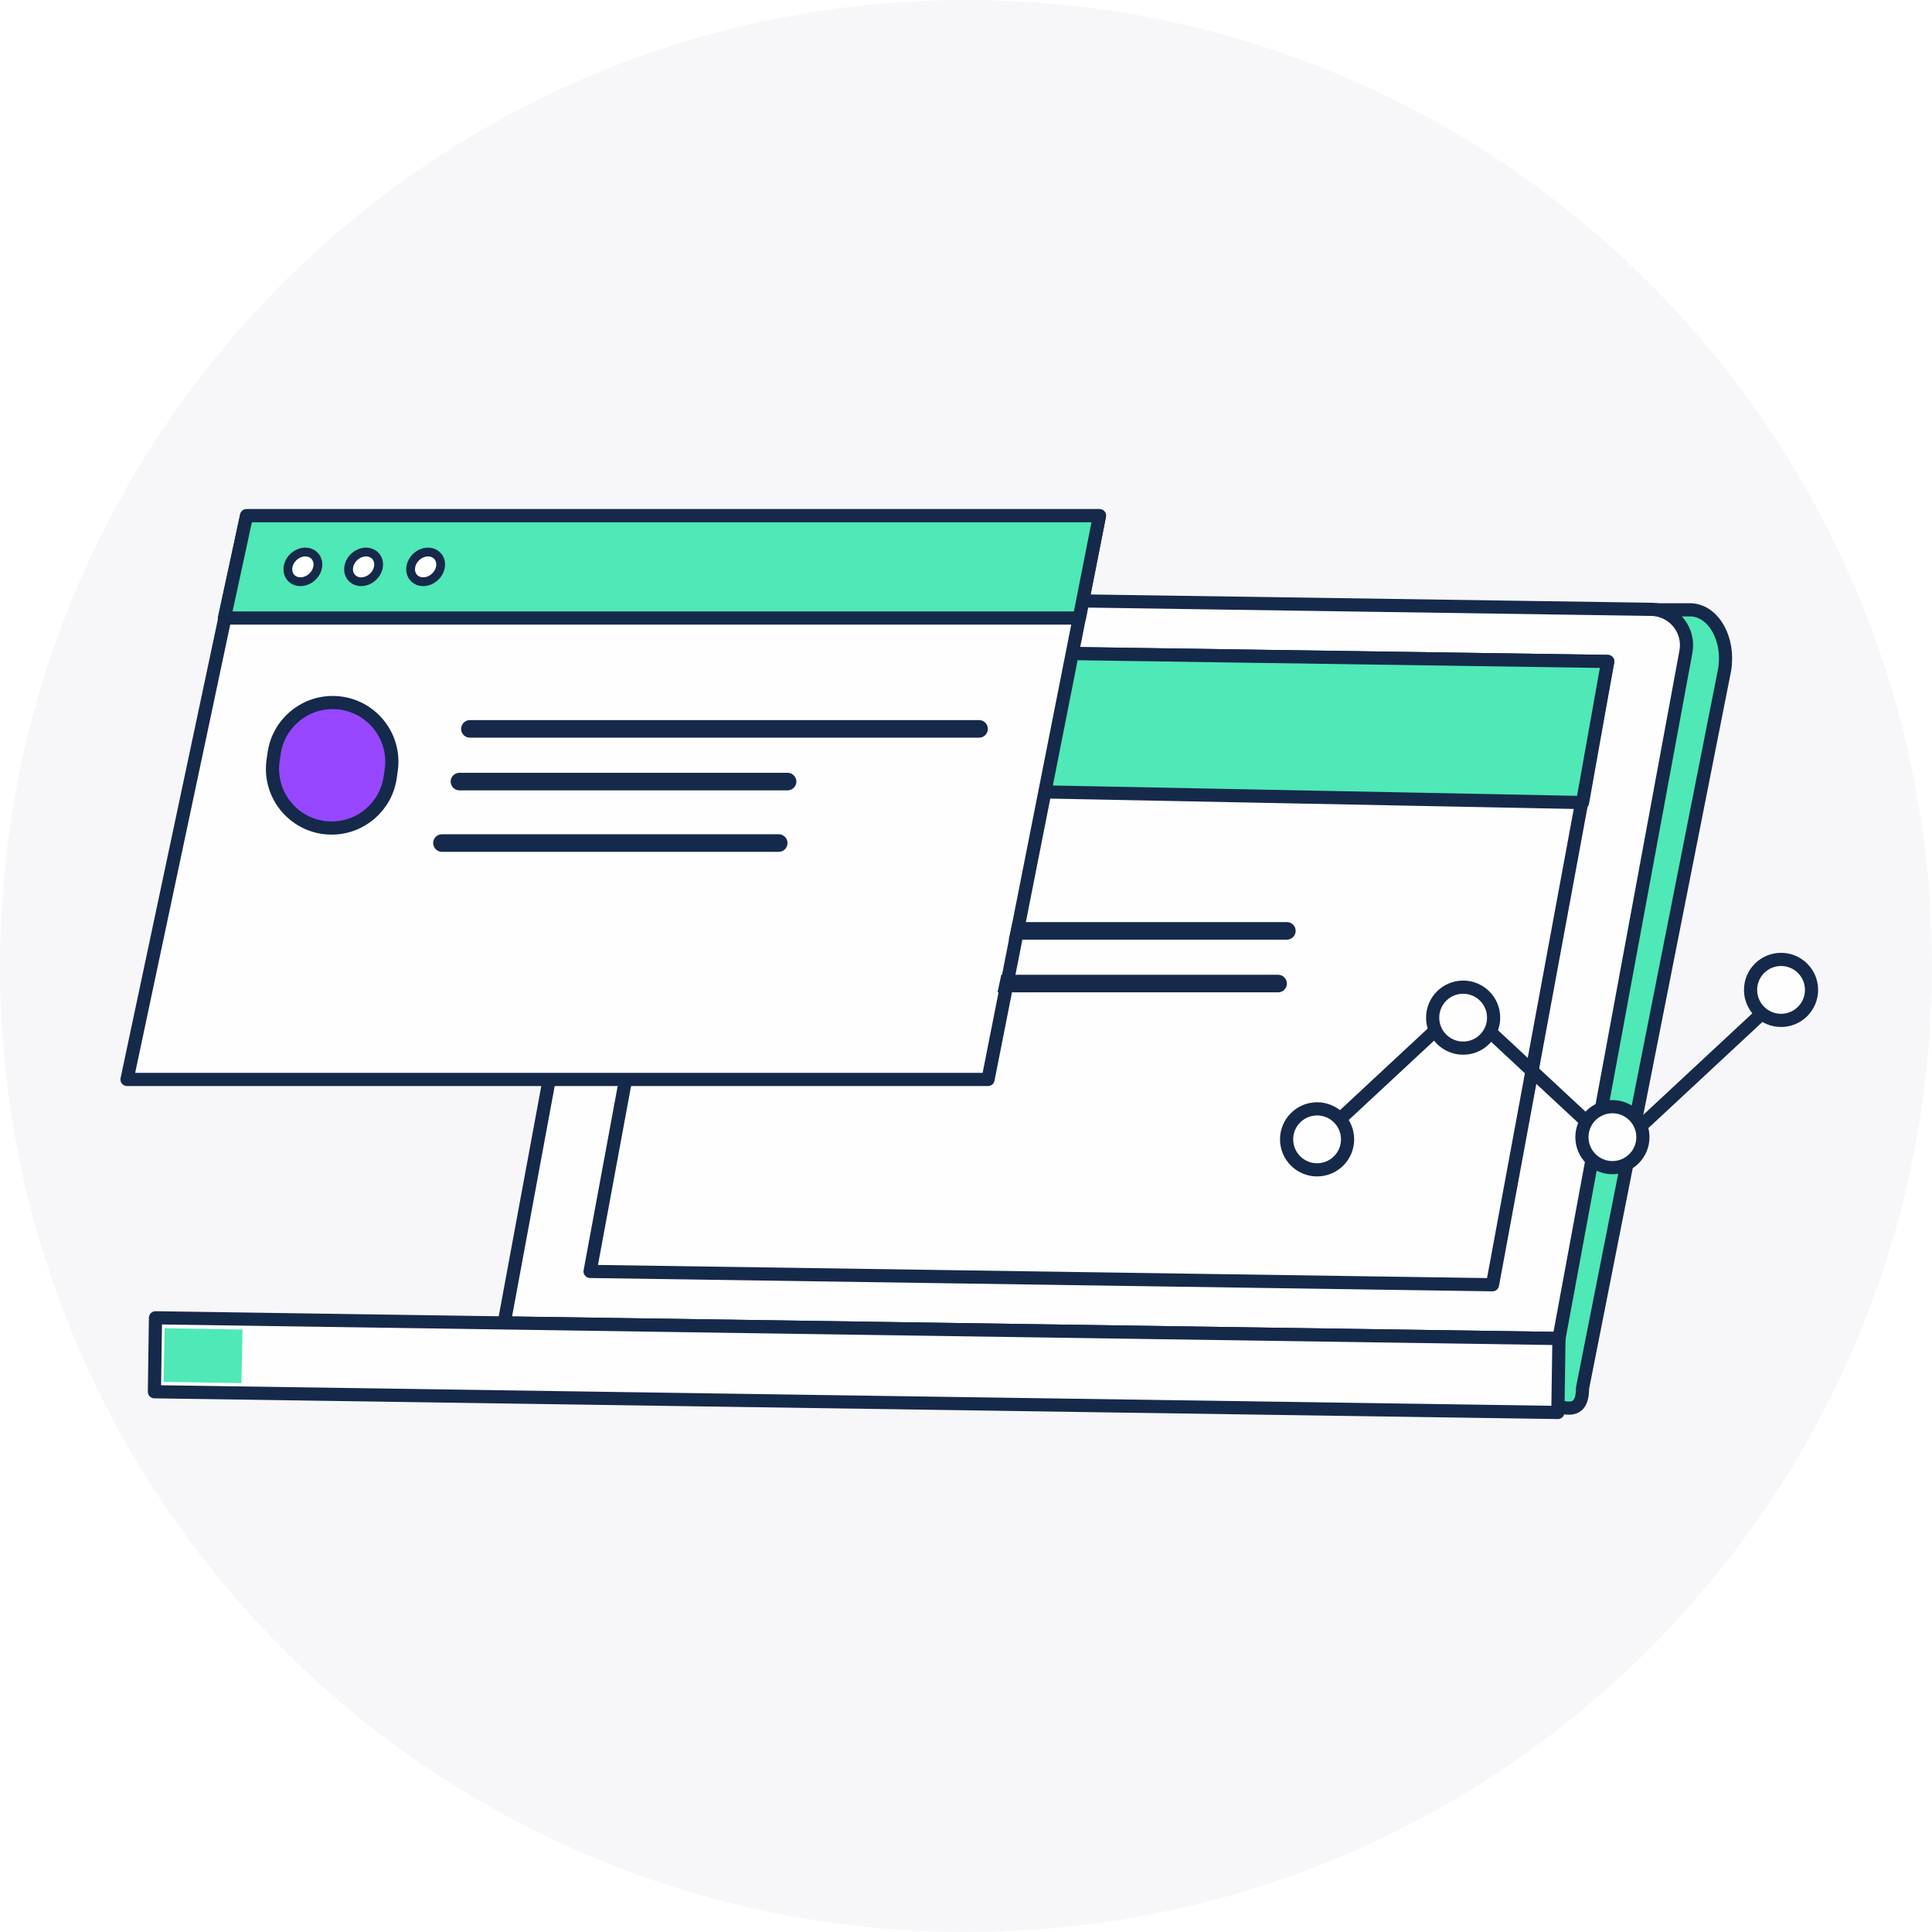
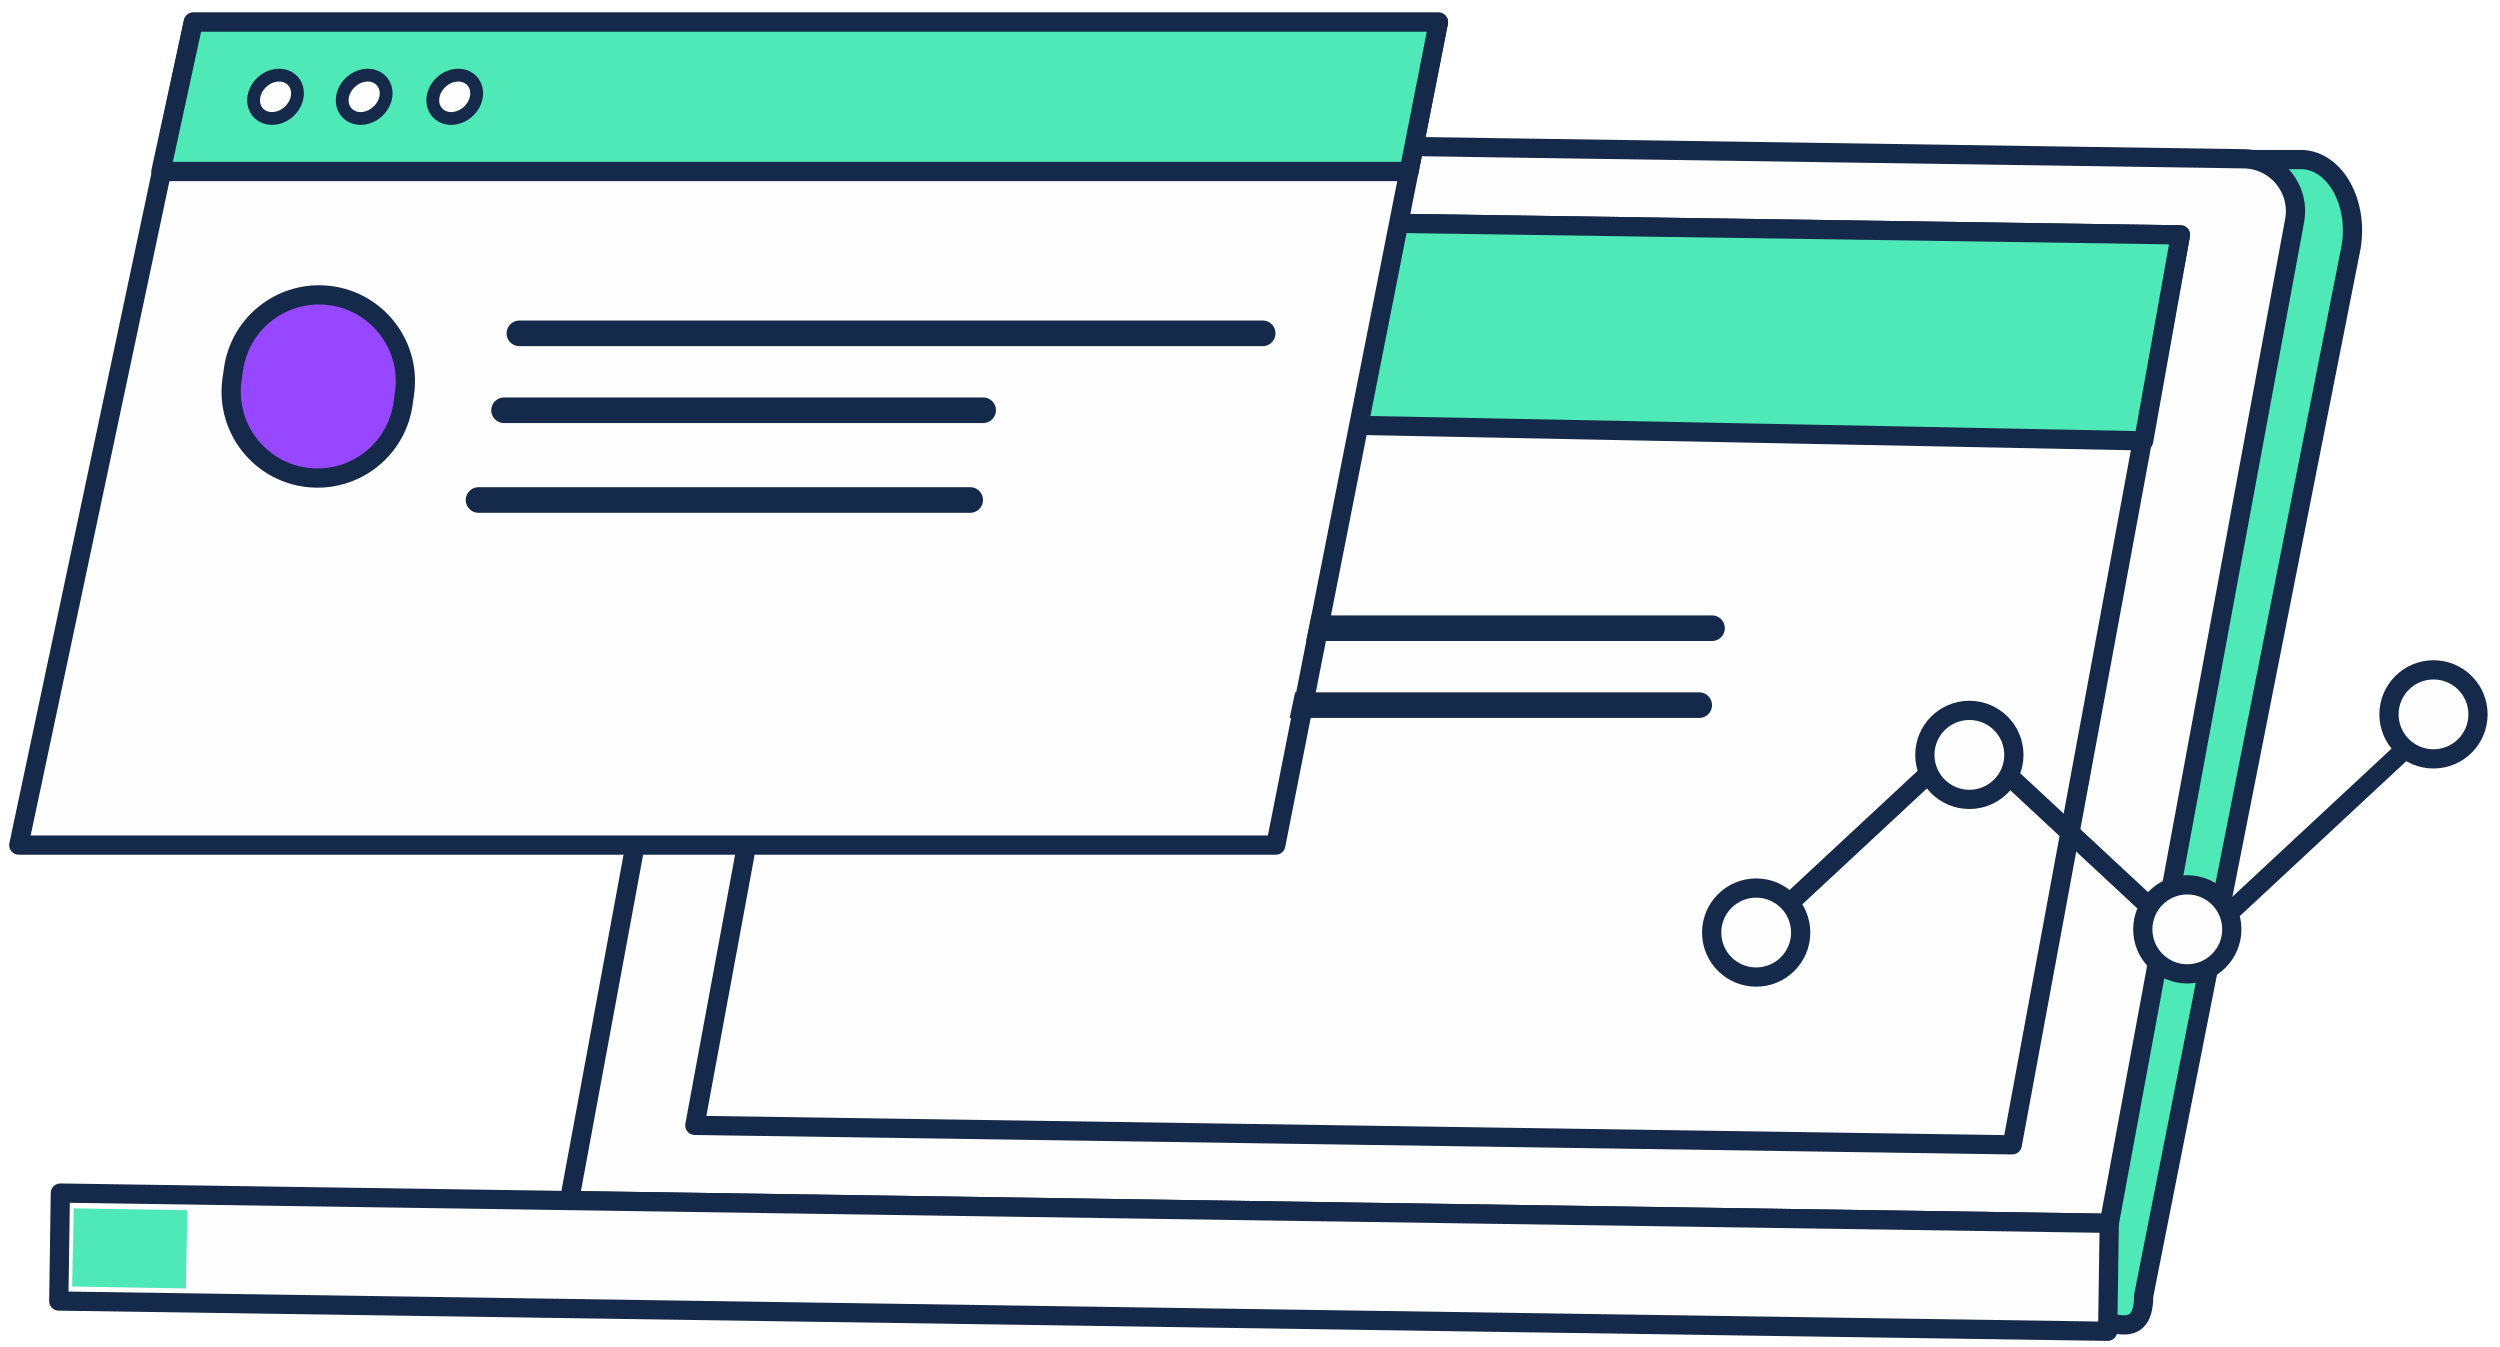
- <svg xmlns="http://www.w3.org/2000/svg" width="220" height="220" viewBox="0 0 220 220" fill="none">
-   <rect width="220" height="220" rx="110" fill="#F7F7F9" />
-   <path fill-rule="evenodd" clip-rule="evenodd" d="M175.751 160.11L98.405 150.072C95.843 149.929 94.051 146.706 94.619 143.259L106.038 73.015C106.499 70.216 108.382 68.228 110.462 68.344L192.603 69.445C195.165 69.587 196.955 72.809 196.388 76.256L179.525 158.749C179.063 161.548 177.832 160.226 175.751 160.11Z" fill="#4FE8B7" />
-   <path fill-rule="evenodd" clip-rule="evenodd" d="M174.762 159.43L98.405 150.072C95.843 149.929 94.051 146.706 94.619 143.259L105.016 74.115C105.477 71.316 107.361 69.329 109.44 69.445L192.603 69.445C195.165 69.587 196.955 72.809 196.388 76.256L180.205 158.069C180.205 162.125 176.843 159.545 174.762 159.43Z" stroke="#15294A" stroke-width="1.5" stroke-linecap="round" stroke-linejoin="round" />
-   <path fill-rule="evenodd" clip-rule="evenodd" d="M57.413 150.643L177.522 152.416L191.979 74.21C192.438 71.725 190.552 69.424 188.024 69.386L72.752 67.684L57.413 150.643Z" fill="#FEFEFF" stroke="#15294A" stroke-width="1.5" stroke-linecap="round" stroke-linejoin="round" />
-   <path fill-rule="evenodd" clip-rule="evenodd" d="M67.195 144.779L169.954 146.296L183.074 75.322L80.319 73.805L67.195 144.779Z" fill="#FEFEFF" stroke="#15294A" stroke-width="1.5" stroke-linecap="round" stroke-linejoin="round" />
-   <path fill-rule="evenodd" clip-rule="evenodd" d="M76.78 89.345L180.206 91.386L183.074 75.322L80.319 73.805L76.78 89.345Z" fill="#4FE8B7" stroke="#15294A" stroke-width="1.5" stroke-linecap="round" stroke-linejoin="round" />
-   <path fill-rule="evenodd" clip-rule="evenodd" d="M177.397 160.84L17.583 158.481L17.707 150.059L177.521 152.418L177.397 160.84Z" fill="#FEFEFF" />
-   <path fill-rule="evenodd" clip-rule="evenodd" d="M177.397 160.84L17.583 158.481L17.707 150.059L177.521 152.418L177.397 160.84Z" stroke="#15294A" stroke-width="1.5" stroke-linecap="round" stroke-linejoin="round" />
-   <path fill-rule="evenodd" clip-rule="evenodd" d="M27.493 157.5L18.625 157.353L18.749 151.249L27.617 151.396L27.493 157.5Z" fill="#4FE8B7" />
-   <path d="M148.918 130.851L166.473 114.52L184.028 130.851L203.748 112.5" stroke="#15294A" stroke-width="1.5" stroke-linecap="round" stroke-linejoin="round" />
-   <path fill-rule="evenodd" clip-rule="evenodd" d="M146.467 112.364C146.317 112.748 145.947 113 145.535 113H92.465C91.76 113 91.277 112.292 91.533 111.636C91.683 111.252 92.053 111 92.465 111H145.535C146.239 111 146.723 111.708 146.467 112.364Z" fill="#15294A" />
-   <path fill-rule="evenodd" clip-rule="evenodd" d="M147.467 106.364C147.317 106.748 146.947 107 146.535 107H93.465C92.76 107 92.277 106.292 92.533 105.636C92.683 105.252 93.053 105 93.465 105H146.535C147.239 105 147.723 105.708 147.467 106.364Z" fill="#15294A" />
-   <path fill-rule="evenodd" clip-rule="evenodd" d="M111.47 122.918H14.5L28.078 58.725H125.198L111.47 122.918Z" fill="#FEFEFF" />
-   <path fill-rule="evenodd" clip-rule="evenodd" d="M112.51 122.918H14.465L28.079 58.725H125.199L112.51 122.918Z" stroke="#15294A" stroke-width="1.5" stroke-linecap="round" stroke-linejoin="round" />
-   <path fill-rule="evenodd" clip-rule="evenodd" d="M44.435 88.506C43.961 91.824 41.119 94.289 37.767 94.289C33.667 94.289 30.519 90.659 31.098 86.6L31.215 85.783C31.689 82.465 34.531 80 37.883 80C41.983 80 45.131 83.631 44.552 87.689L44.435 88.506Z" fill="#9747FF" stroke="#15294A" stroke-width="1.5" stroke-linecap="round" stroke-linejoin="round" />
-   <path fill-rule="evenodd" clip-rule="evenodd" d="M122.903 70.377H25.551L28.079 58.726H125.199L122.903 70.377Z" fill="#4FE8B7" />
-   <path fill-rule="evenodd" clip-rule="evenodd" d="M122.903 70.377H25.551L28.079 58.726H125.199L122.903 70.377Z" stroke="#15294A" stroke-width="1.5" stroke-linecap="round" stroke-linejoin="round" />
-   <path fill-rule="evenodd" clip-rule="evenodd" d="M36.18 64.55C36.029 65.484 35.147 66.241 34.215 66.241C33.281 66.241 32.649 65.484 32.802 64.55C32.953 63.618 33.835 62.861 34.766 62.861C35.701 62.861 36.333 63.618 36.18 64.55Z" fill="#FEFEFF" />
-   <path d="M36.18 64.55C36.029 65.484 35.147 66.241 34.215 66.241C33.281 66.241 32.649 65.484 32.802 64.55C32.953 63.618 33.835 62.861 34.766 62.861C35.701 62.861 36.333 63.618 36.18 64.55" stroke="#15294A" />
-   <path fill-rule="evenodd" clip-rule="evenodd" d="M43.094 64.55C42.941 65.484 42.059 66.241 41.127 66.241C40.196 66.241 39.561 65.484 39.714 64.55C39.867 63.618 40.749 62.861 41.681 62.861C42.613 62.861 43.245 63.618 43.094 64.55Z" fill="#FEFEFF" />
-   <path d="M43.094 64.55C42.941 65.484 42.059 66.241 41.127 66.241C40.196 66.241 39.561 65.484 39.714 64.55C39.867 63.618 40.749 62.861 41.681 62.861C42.613 62.861 43.245 63.618 43.094 64.55" stroke="#15294A" />
-   <path fill-rule="evenodd" clip-rule="evenodd" d="M50.156 64.55C50.005 65.484 49.124 66.241 48.192 66.241C47.258 66.241 46.626 65.484 46.779 64.55C46.93 63.618 47.811 62.861 48.743 62.861C49.677 62.861 50.309 63.618 50.156 64.55Z" fill="#FEFEFF" />
-   <path d="M50.156 64.55C50.005 65.484 49.124 66.241 48.192 66.241C47.258 66.241 46.626 65.484 46.779 64.55C46.93 63.618 47.811 62.861 48.743 62.861C49.677 62.861 50.309 63.618 50.156 64.55" stroke="#15294A" />
-   <path fill-rule="evenodd" clip-rule="evenodd" d="M112.407 83.392C112.25 83.761 111.888 84 111.487 84H53.513C52.796 84 52.312 83.268 52.593 82.608C52.75 82.239 53.112 82 53.513 82H111.487C112.204 82 112.688 82.732 112.407 83.392Z" fill="#15294A" />
-   <path fill-rule="evenodd" clip-rule="evenodd" d="M89.635 96.275C89.512 96.704 89.12 97 88.674 97H50.326C49.662 97 49.182 96.364 49.365 95.725C49.488 95.296 49.88 95 50.326 95H88.674C89.338 95 89.818 95.636 89.635 96.275Z" fill="#15294A" />
-   <path fill-rule="evenodd" clip-rule="evenodd" d="M90.646 89.269C90.525 89.701 90.131 90 89.683 90H52.318C51.656 90 51.176 89.369 51.354 88.731C51.475 88.299 51.869 88 52.318 88H89.683C90.344 88 90.824 88.631 90.646 89.269Z" fill="#15294A" />
-   <path d="M149.98 133.211C151.897 133.211 153.451 131.656 153.451 129.739C153.451 127.821 151.897 126.267 149.98 126.267C148.062 126.267 146.508 127.821 146.508 129.739C146.508 131.656 148.062 133.211 149.98 133.211Z" fill="#FEFEFF" stroke="#15294A" stroke-width="1.5" />
-   <path d="M166.61 119.353C168.528 119.353 170.082 117.799 170.082 115.881C170.082 113.964 168.528 112.41 166.61 112.41C164.693 112.41 163.139 113.964 163.139 115.881C163.139 117.799 164.693 119.353 166.61 119.353Z" fill="#FEFEFF" stroke="#15294A" stroke-width="1.5" />
-   <path d="M183.608 132.962C185.526 132.962 187.08 131.407 187.08 129.49C187.08 127.572 185.526 126.018 183.608 126.018C181.691 126.018 180.137 127.572 180.137 129.49C180.137 131.407 181.691 132.962 183.608 132.962Z" fill="#FEFEFF" stroke="#15294A" stroke-width="1.5" />
-   <path d="M202.812 116.193C204.729 116.193 206.283 114.639 206.283 112.721C206.283 110.804 204.729 109.25 202.812 109.25C200.894 109.25 199.34 110.804 199.34 112.721C199.34 114.639 200.894 116.193 202.812 116.193Z" fill="#FEFEFF" stroke="#15294A" stroke-width="1.5" />
+ <svg xmlns="http://www.w3.org/2000/svg" width="195" height="105" viewBox="0 0 195 105" fill="none">
+   <g id="Group 133534">
+     <g id="Group 133533">
+       <g id="Group 1013">
+         <path id="Fill 24" fill-rule="evenodd" clip-rule="evenodd" d="M162.753 103.11L85.407 93.072C82.844 92.929 81.053 89.706 81.621 86.259L93.04 16.015C93.5 13.216 95.384 11.228 97.464 11.344L179.604 12.445C182.167 12.587 183.956 15.809 183.39 19.256L166.527 101.749C166.065 104.548 164.833 103.226 162.753 103.11Z" fill="#4FE8B7" />
+         <path id="Stroke 26" fill-rule="evenodd" clip-rule="evenodd" d="M161.764 102.43L85.407 93.072C82.844 92.929 81.053 89.706 81.621 86.259L92.018 17.115C92.479 14.316 94.362 12.329 96.442 12.445L179.604 12.445C182.167 12.587 183.956 15.809 183.39 19.256L167.207 101.069C167.207 105.125 163.844 102.545 161.764 102.43Z" stroke="#15294A" stroke-width="1.5" stroke-linecap="round" stroke-linejoin="round" />
+         <g id="Group 989">
+           <path id="Stroke 982" fill-rule="evenodd" clip-rule="evenodd" d="M44.414 93.642L164.523 95.416L178.98 17.21C179.439 14.725 177.553 12.424 175.026 12.386L59.753 10.684L44.414 93.642Z" fill="#FEFEFF" stroke="#15294A" stroke-width="1.5" stroke-linecap="round" stroke-linejoin="round" />
+           <path id="Stroke 987" fill-rule="evenodd" clip-rule="evenodd" d="M54.197 87.779L156.955 89.296L170.076 18.322L67.32 16.805L54.197 87.779Z" fill="#FEFEFF" stroke="#15294A" stroke-width="1.5" stroke-linecap="round" stroke-linejoin="round" />
+           <path id="Stroke 988" fill-rule="evenodd" clip-rule="evenodd" d="M63.782 32.345L167.207 34.386L170.076 18.322L67.32 16.805L63.782 32.345Z" fill="#4FE8B7" stroke="#15294A" stroke-width="1.5" stroke-linecap="round" stroke-linejoin="round" />
+           <path id="Fill 984" fill-rule="evenodd" clip-rule="evenodd" d="M164.398 103.84L4.584 101.481L4.708 93.059L164.522 95.418L164.398 103.84Z" fill="#FEFEFF" />
+           <path id="Stroke 986" fill-rule="evenodd" clip-rule="evenodd" d="M164.398 103.84L4.584 101.481L4.708 93.059L164.522 95.418L164.398 103.84Z" stroke="#15294A" stroke-width="1.5" stroke-linecap="round" stroke-linejoin="round" />
+           <path id="Stroke 989" fill-rule="evenodd" clip-rule="evenodd" d="M14.494 100.5L5.626 100.353L5.75 94.249L14.618 94.396L14.494 100.5Z" fill="#4FE8B7" />
+         </g>
+         <path id="Icon" d="M135.92 73.85L153.475 57.52L171.03 73.85L190.75 55.499" stroke="#15294A" stroke-width="1.5" stroke-linecap="round" stroke-linejoin="round" />
+         <path id="Fill 69" fill-rule="evenodd" clip-rule="evenodd" d="M133.468 55.364C133.318 55.748 132.948 56 132.536 56H79.466C78.761 56 78.278 55.292 78.534 54.636C78.684 54.252 79.054 54 79.466 54H132.536C133.24 54 133.724 54.708 133.468 55.364Z" fill="#15294A" />
+         <path id="Fill 70" fill-rule="evenodd" clip-rule="evenodd" d="M134.468 49.364C134.318 49.748 133.948 50 133.536 50H80.466C79.761 50 79.278 49.292 79.534 48.636C79.684 48.252 80.054 48 80.466 48H133.536C134.24 48 134.724 48.708 134.468 49.364Z" fill="#15294A" />
+         <g id="Group 86">
+           <path id="Fill 58" fill-rule="evenodd" clip-rule="evenodd" d="M98.472 65.918H1.502L15.08 1.725H112.2L98.472 65.918Z" fill="#FEFEFF" />
+           <path id="Stroke 60" fill-rule="evenodd" clip-rule="evenodd" d="M99.511 65.918H1.466L15.08 1.725H112.2L99.511 65.918Z" stroke="#15294A" stroke-width="1.5" stroke-linecap="round" stroke-linejoin="round" />
+           <path id="Stroke 65" fill-rule="evenodd" clip-rule="evenodd" d="M31.436 31.506C30.962 34.824 28.12 37.289 24.767 37.289C20.668 37.289 17.52 33.658 18.099 29.601L18.216 28.783C18.69 25.465 21.532 23 24.884 23C28.983 23 32.132 26.631 31.552 30.689L31.436 31.506Z" fill="#9747FF" stroke="#15294A" stroke-width="1.5" stroke-linecap="round" stroke-linejoin="round" />
+           <path id="Fill 62" fill-rule="evenodd" clip-rule="evenodd" d="M109.905 13.377H12.552L15.08 1.726H112.2L109.905 13.377Z" fill="#4FE8B7" />
+           <path id="Stroke 64" fill-rule="evenodd" clip-rule="evenodd" d="M109.905 13.377H12.552L15.08 1.726H112.2L109.905 13.377Z" stroke="#15294A" stroke-width="1.5" stroke-linecap="round" stroke-linejoin="round" />
+           <g id="Fill 70_2">
+             <path fill-rule="evenodd" clip-rule="evenodd" d="M23.181 7.55C23.03 8.484 22.148 9.241 21.216 9.241C20.282 9.241 19.65 8.484 19.803 7.55C19.954 6.618 20.836 5.861 21.767 5.861C22.702 5.861 23.334 6.618 23.181 7.55Z" fill="#FEFEFF" />
+             <path d="M23.181 7.55C23.03 8.484 22.148 9.241 21.216 9.241C20.282 9.241 19.65 8.484 19.803 7.55C19.954 6.618 20.836 5.861 21.767 5.861C22.702 5.861 23.334 6.618 23.181 7.55" stroke="#15294A" />
+           </g>
+           <g id="Fill 72">
+             <path fill-rule="evenodd" clip-rule="evenodd" d="M30.096 7.55C29.942 8.484 29.061 9.241 28.129 9.241C27.197 9.241 26.562 8.484 26.716 7.55C26.869 6.618 27.75 5.861 28.682 5.861C29.614 5.861 30.247 6.618 30.096 7.55Z" fill="#FEFEFF" />
+             <path d="M30.096 7.55C29.942 8.484 29.061 9.241 28.129 9.241C27.197 9.241 26.562 8.484 26.716 7.55C26.869 6.618 27.75 5.861 28.682 5.861C29.614 5.861 30.247 6.618 30.096 7.55" stroke="#15294A" />
+           </g>
+           <g id="Fill 74">
+             <path fill-rule="evenodd" clip-rule="evenodd" d="M37.158 7.55C37.007 8.484 36.125 9.241 35.194 9.241C34.259 9.241 33.627 8.484 33.78 7.55C33.931 6.618 34.813 5.861 35.745 5.861C36.679 5.861 37.311 6.618 37.158 7.55Z" fill="#FEFEFF" />
+             <path d="M37.158 7.55C37.007 8.484 36.125 9.241 35.194 9.241C34.259 9.241 33.627 8.484 33.78 7.55C33.931 6.618 34.813 5.861 35.745 5.861C36.679 5.861 37.311 6.618 37.158 7.55" stroke="#15294A" />
+           </g>
+         </g>
+         <path id="Fill 66" fill-rule="evenodd" clip-rule="evenodd" d="M99.408 26.392C99.251 26.761 98.889 27 98.488 27H40.514C39.797 27 39.313 26.268 39.594 25.608C39.751 25.239 40.113 25 40.514 25H98.488C99.205 25 99.689 25.732 99.408 26.392Z" fill="#15294A" />
+         <path id="Fill 67" fill-rule="evenodd" clip-rule="evenodd" d="M76.636 39.275C76.513 39.704 76.121 40 75.675 40H37.327C36.663 40 36.183 39.364 36.366 38.725C36.489 38.296 36.881 38 37.327 38H75.675C76.339 38 76.819 38.636 76.636 39.275Z" fill="#15294A" />
+         <path id="Fill 68" fill-rule="evenodd" clip-rule="evenodd" d="M77.647 32.269C77.526 32.701 77.132 33 76.683 33H39.318C38.657 33 38.177 32.369 38.355 31.731C38.476 31.299 38.87 31 39.318 31H76.683C77.345 31 77.825 31.631 77.647 32.269Z" fill="#15294A" />
+       </g>
+     </g>
+     <path id="Ellipse 7" d="M136.981 76.211C138.899 76.211 140.453 74.656 140.453 72.739C140.453 70.821 138.899 69.267 136.981 69.267C135.064 69.267 133.51 70.821 133.51 72.739C133.51 74.656 135.064 76.211 136.981 76.211Z" fill="#FEFEFF" stroke="#15294A" stroke-width="1.5" />
+     <path id="Ellipse 4" d="M153.611 62.353C155.528 62.353 157.083 60.799 157.083 58.881C157.083 56.964 155.528 55.41 153.611 55.41C151.694 55.41 150.139 56.964 150.139 58.881C150.139 60.799 151.694 62.353 153.611 62.353Z" fill="#FEFEFF" stroke="#15294A" stroke-width="1.5" />
+     <path id="Ellipse 5" d="M170.609 75.962C172.527 75.962 174.081 74.407 174.081 72.49C174.081 70.572 172.527 69.018 170.609 69.018C168.692 69.018 167.138 70.572 167.138 72.49C167.138 74.407 168.692 75.962 170.609 75.962Z" fill="#FEFEFF" stroke="#15294A" stroke-width="1.5" />
+     <path id="Ellipse 6" d="M189.813 59.193C191.73 59.193 193.284 57.639 193.284 55.721C193.284 53.804 191.73 52.249 189.813 52.249C187.895 52.249 186.341 53.804 186.341 55.721C186.341 57.639 187.895 59.193 189.813 59.193Z" fill="#FEFEFF" stroke="#15294A" stroke-width="1.5" />
+   </g>
</svg>
